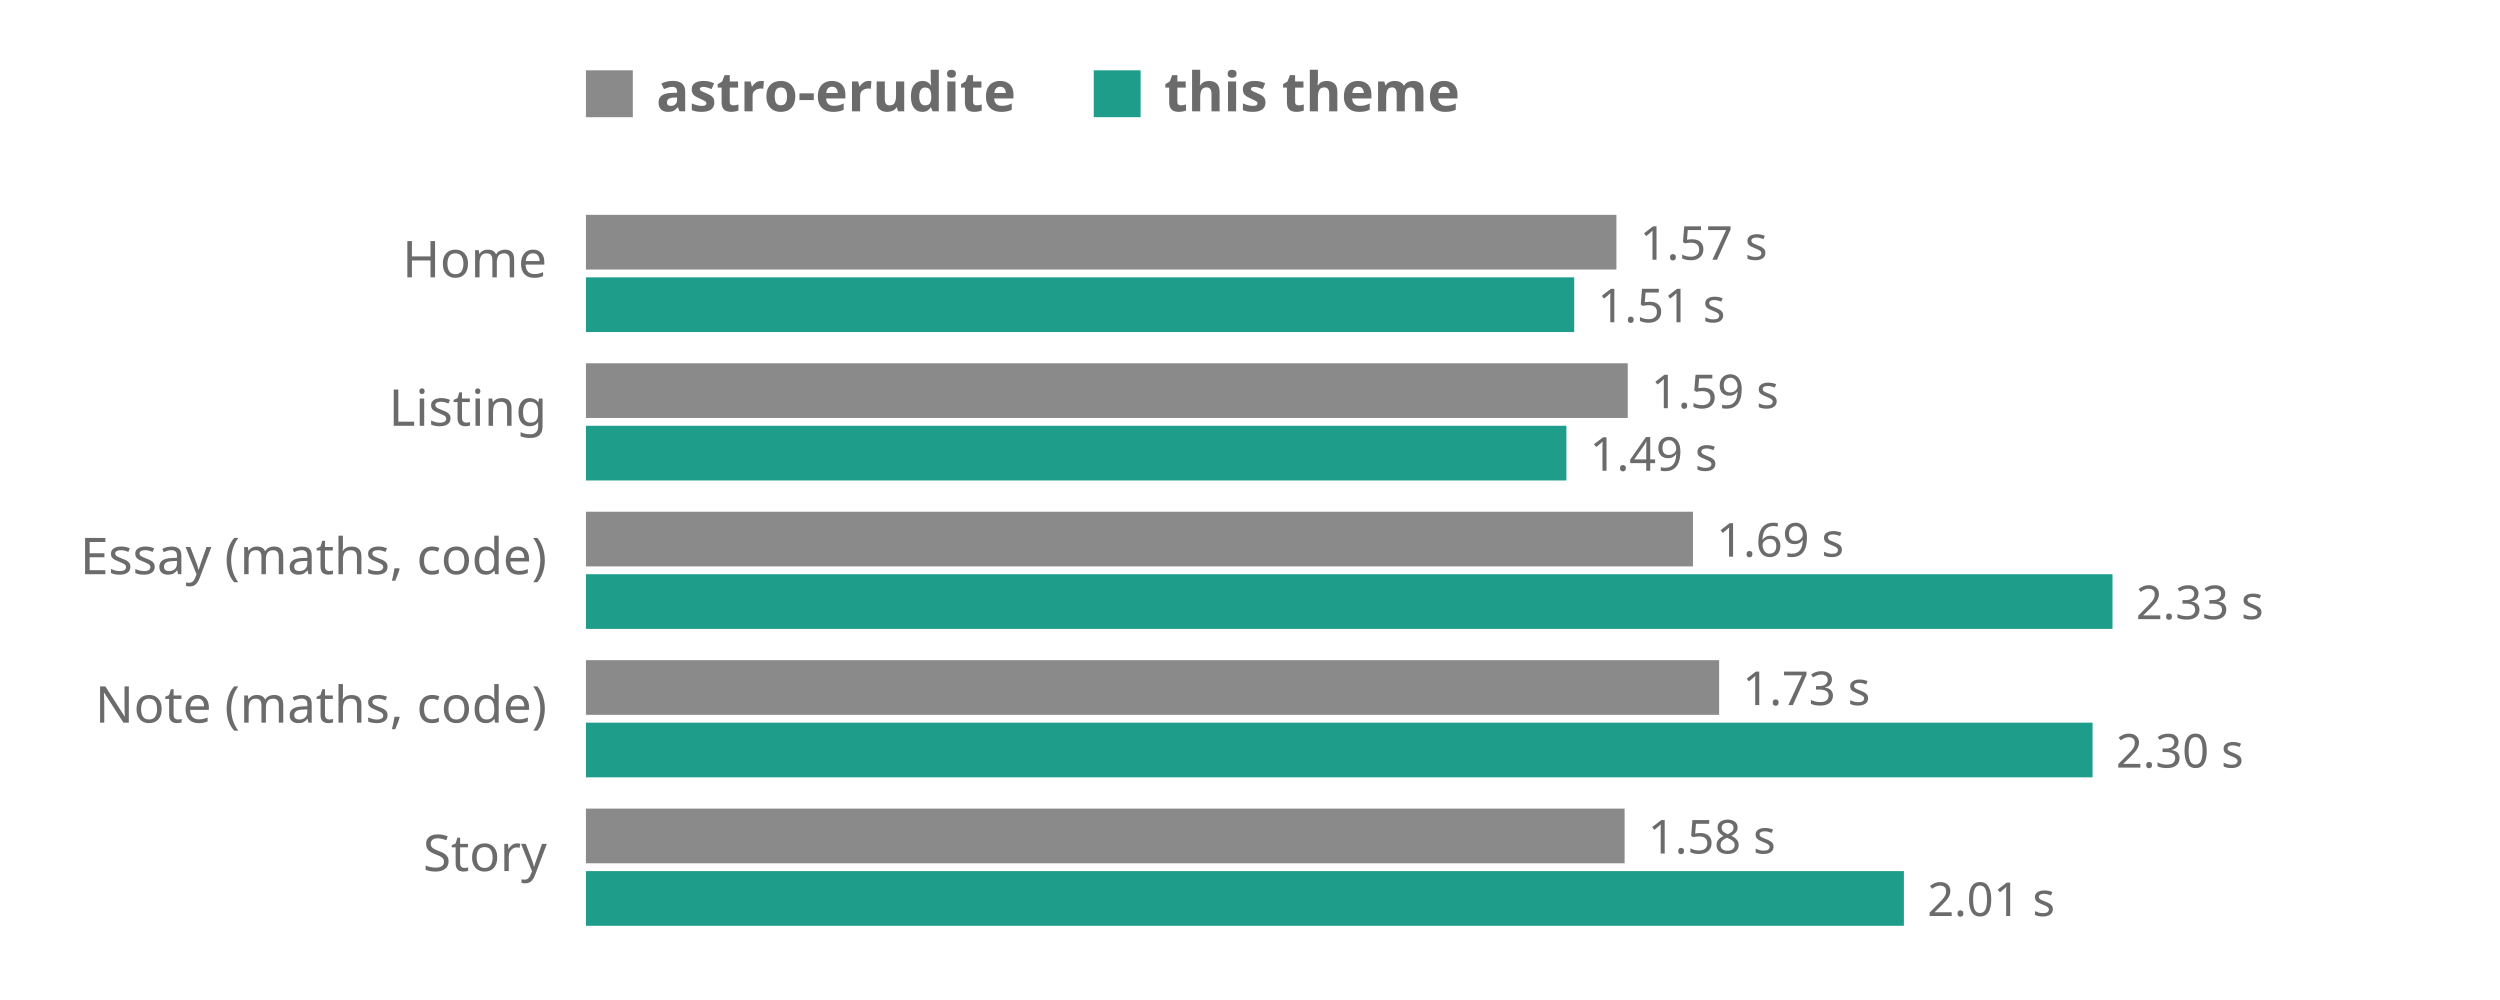
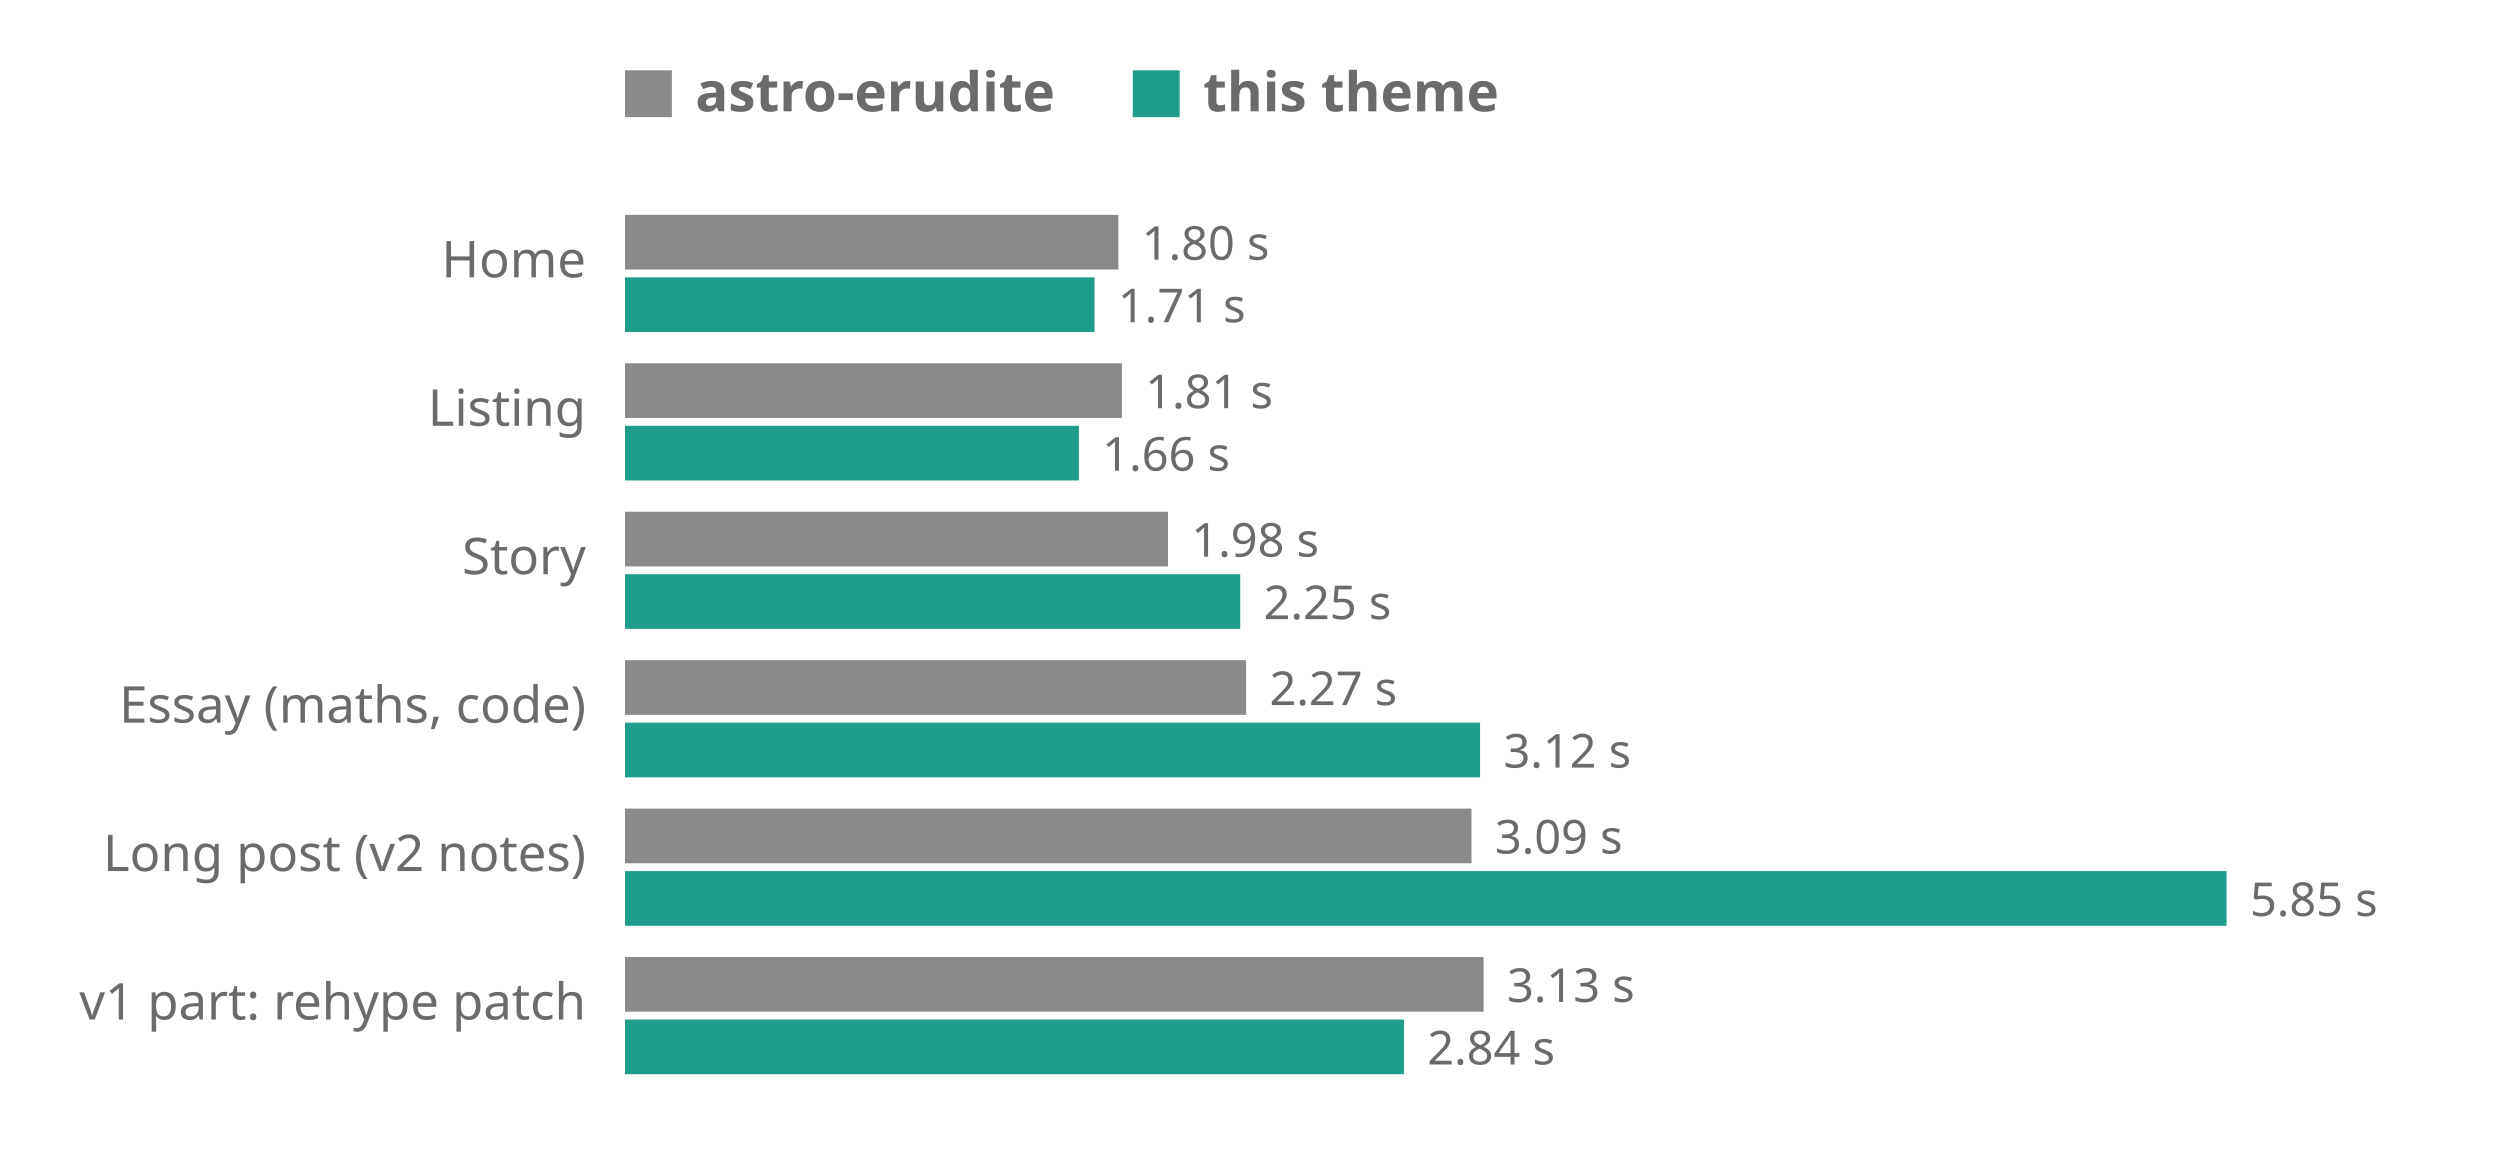
- <svg xmlns="http://www.w3.org/2000/svg" viewBox="0 0 640 256" role="img" aria-labelledby="t d">
+ <svg xmlns="http://www.w3.org/2000/svg" viewBox="0 0 640 294" role="img" aria-labelledby="t d">
  <style>
    text { font-family: system-ui, sans-serif; fill: #6b6b6b }
    .label { font-size: 13px }
    .value { font-size: 12px }
    .head { font-size: 14px; font-weight: 600 }
    @media (prefers-color-scheme: dark) { text { fill: #b4b4b4 } }
  </style>
-   <rect x="150" y="18" width="12" height="12" fill="#8a8a8a" />
-   <text x="168" y="28.5" class="head">astro-erudite</text>
-   <rect x="280" y="18" width="12" height="12" fill="#1f9d8b" />
-   <text x="298" y="28.5" class="head">this theme</text>
+   <rect x="160" y="18" width="12" height="12" fill="#8a8a8a" />
+   <text x="178" y="28.5" class="head">astro-erudite</text>
+   <rect x="290" y="18" width="12" height="12" fill="#1f9d8b" />
+   <text x="308" y="28.5" class="head">this theme</text>
  <g>
-     <text x="140" y="71" text-anchor="end" class="label">Home</text>
-     <rect x="150" y="55" width="263.8" height="14" fill="#8a8a8a" />
-     <text x="419.8" y="66.5" class="value">1.57 s</text>
-     <rect x="150" y="71" width="253.0" height="14" fill="#1f9d8b" />
-     <text x="409.0" y="82.5" class="value">1.51 s</text>
-     <text x="140" y="109" text-anchor="end" class="label">Listing</text>
-     <rect x="150" y="93" width="266.7" height="14" fill="#8a8a8a" />
-     <text x="422.7" y="104.5" class="value">1.59 s</text>
-     <rect x="150" y="109" width="251.0" height="14" fill="#1f9d8b" />
-     <text x="407.0" y="120.5" class="value">1.49 s</text>
-     <text x="140" y="147" text-anchor="end" class="label">Essay (maths, code)</text>
-     <rect x="150" y="131" width="283.4" height="14" fill="#8a8a8a" />
-     <text x="439.4" y="142.5" class="value">1.69 s</text>
-     <rect x="150" y="147" width="390.8" height="14" fill="#1f9d8b" />
-     <text x="546.8" y="158.5" class="value">2.33 s</text>
-     <text x="140" y="185" text-anchor="end" class="label">Note (maths, code)</text>
-     <rect x="150" y="169" width="290.1" height="14" fill="#8a8a8a" />
-     <text x="446.1" y="180.5" class="value">1.73 s</text>
-     <rect x="150" y="185" width="385.7" height="14" fill="#1f9d8b" />
-     <text x="541.7" y="196.5" class="value">2.30 s</text>
-     <text x="140" y="223" text-anchor="end" class="label">Story</text>
-     <rect x="150" y="207" width="265.9" height="14" fill="#8a8a8a" />
-     <text x="421.9" y="218.5" class="value">1.58 s</text>
-     <rect x="150" y="223" width="337.4" height="14" fill="#1f9d8b" />
-     <text x="493.4" y="234.5" class="value">2.01 s</text>
+     <text x="150" y="71" text-anchor="end" class="label">Home</text>
+     <rect x="160" y="55" width="126.3" height="14" fill="#8a8a8a" />
+     <text x="292.3" y="66.5" class="value">1.80 s</text>
+     <rect x="160" y="71" width="120.2" height="14" fill="#1f9d8b" />
+     <text x="286.2" y="82.5" class="value">1.71 s</text>
+     <text x="150" y="109" text-anchor="end" class="label">Listing</text>
+     <rect x="160" y="93" width="127.2" height="14" fill="#8a8a8a" />
+     <text x="293.2" y="104.5" class="value">1.81 s</text>
+     <rect x="160" y="109" width="116.2" height="14" fill="#1f9d8b" />
+     <text x="282.2" y="120.5" class="value">1.66 s</text>
+     <text x="150" y="147" text-anchor="end" class="label">Story</text>
+     <rect x="160" y="131" width="139.0" height="14" fill="#8a8a8a" />
+     <text x="305.0" y="142.5" class="value">1.98 s</text>
+     <rect x="160" y="147" width="157.5" height="14" fill="#1f9d8b" />
+     <text x="323.5" y="158.5" class="value">2.25 s</text>
+     <text x="150" y="185" text-anchor="end" class="label">Essay (maths, code)</text>
+     <rect x="160" y="169" width="159.0" height="14" fill="#8a8a8a" />
+     <text x="325.0" y="180.5" class="value">2.27 s</text>
+     <rect x="160" y="185" width="218.9" height="14" fill="#1f9d8b" />
+     <text x="384.9" y="196.5" class="value">3.12 s</text>
+     <text x="150" y="223" text-anchor="end" class="label">Long post (v2 notes)</text>
+     <rect x="160" y="207" width="216.7" height="14" fill="#8a8a8a" />
+     <text x="382.7" y="218.5" class="value">3.09 s</text>
+     <rect x="160" y="223" width="410.0" height="14" fill="#1f9d8b" />
+     <text x="576.0" y="234.5" class="value">5.85 s</text>
+     <text x="150" y="261" text-anchor="end" class="label">v1 part: rehype patch</text>
+     <rect x="160" y="245" width="219.8" height="14" fill="#8a8a8a" />
+     <text x="385.8" y="256.5" class="value">3.13 s</text>
+     <rect x="160" y="261" width="199.4" height="14" fill="#1f9d8b" />
+     <text x="365.4" y="272.5" class="value">2.84 s</text>
  </g>
</svg>
